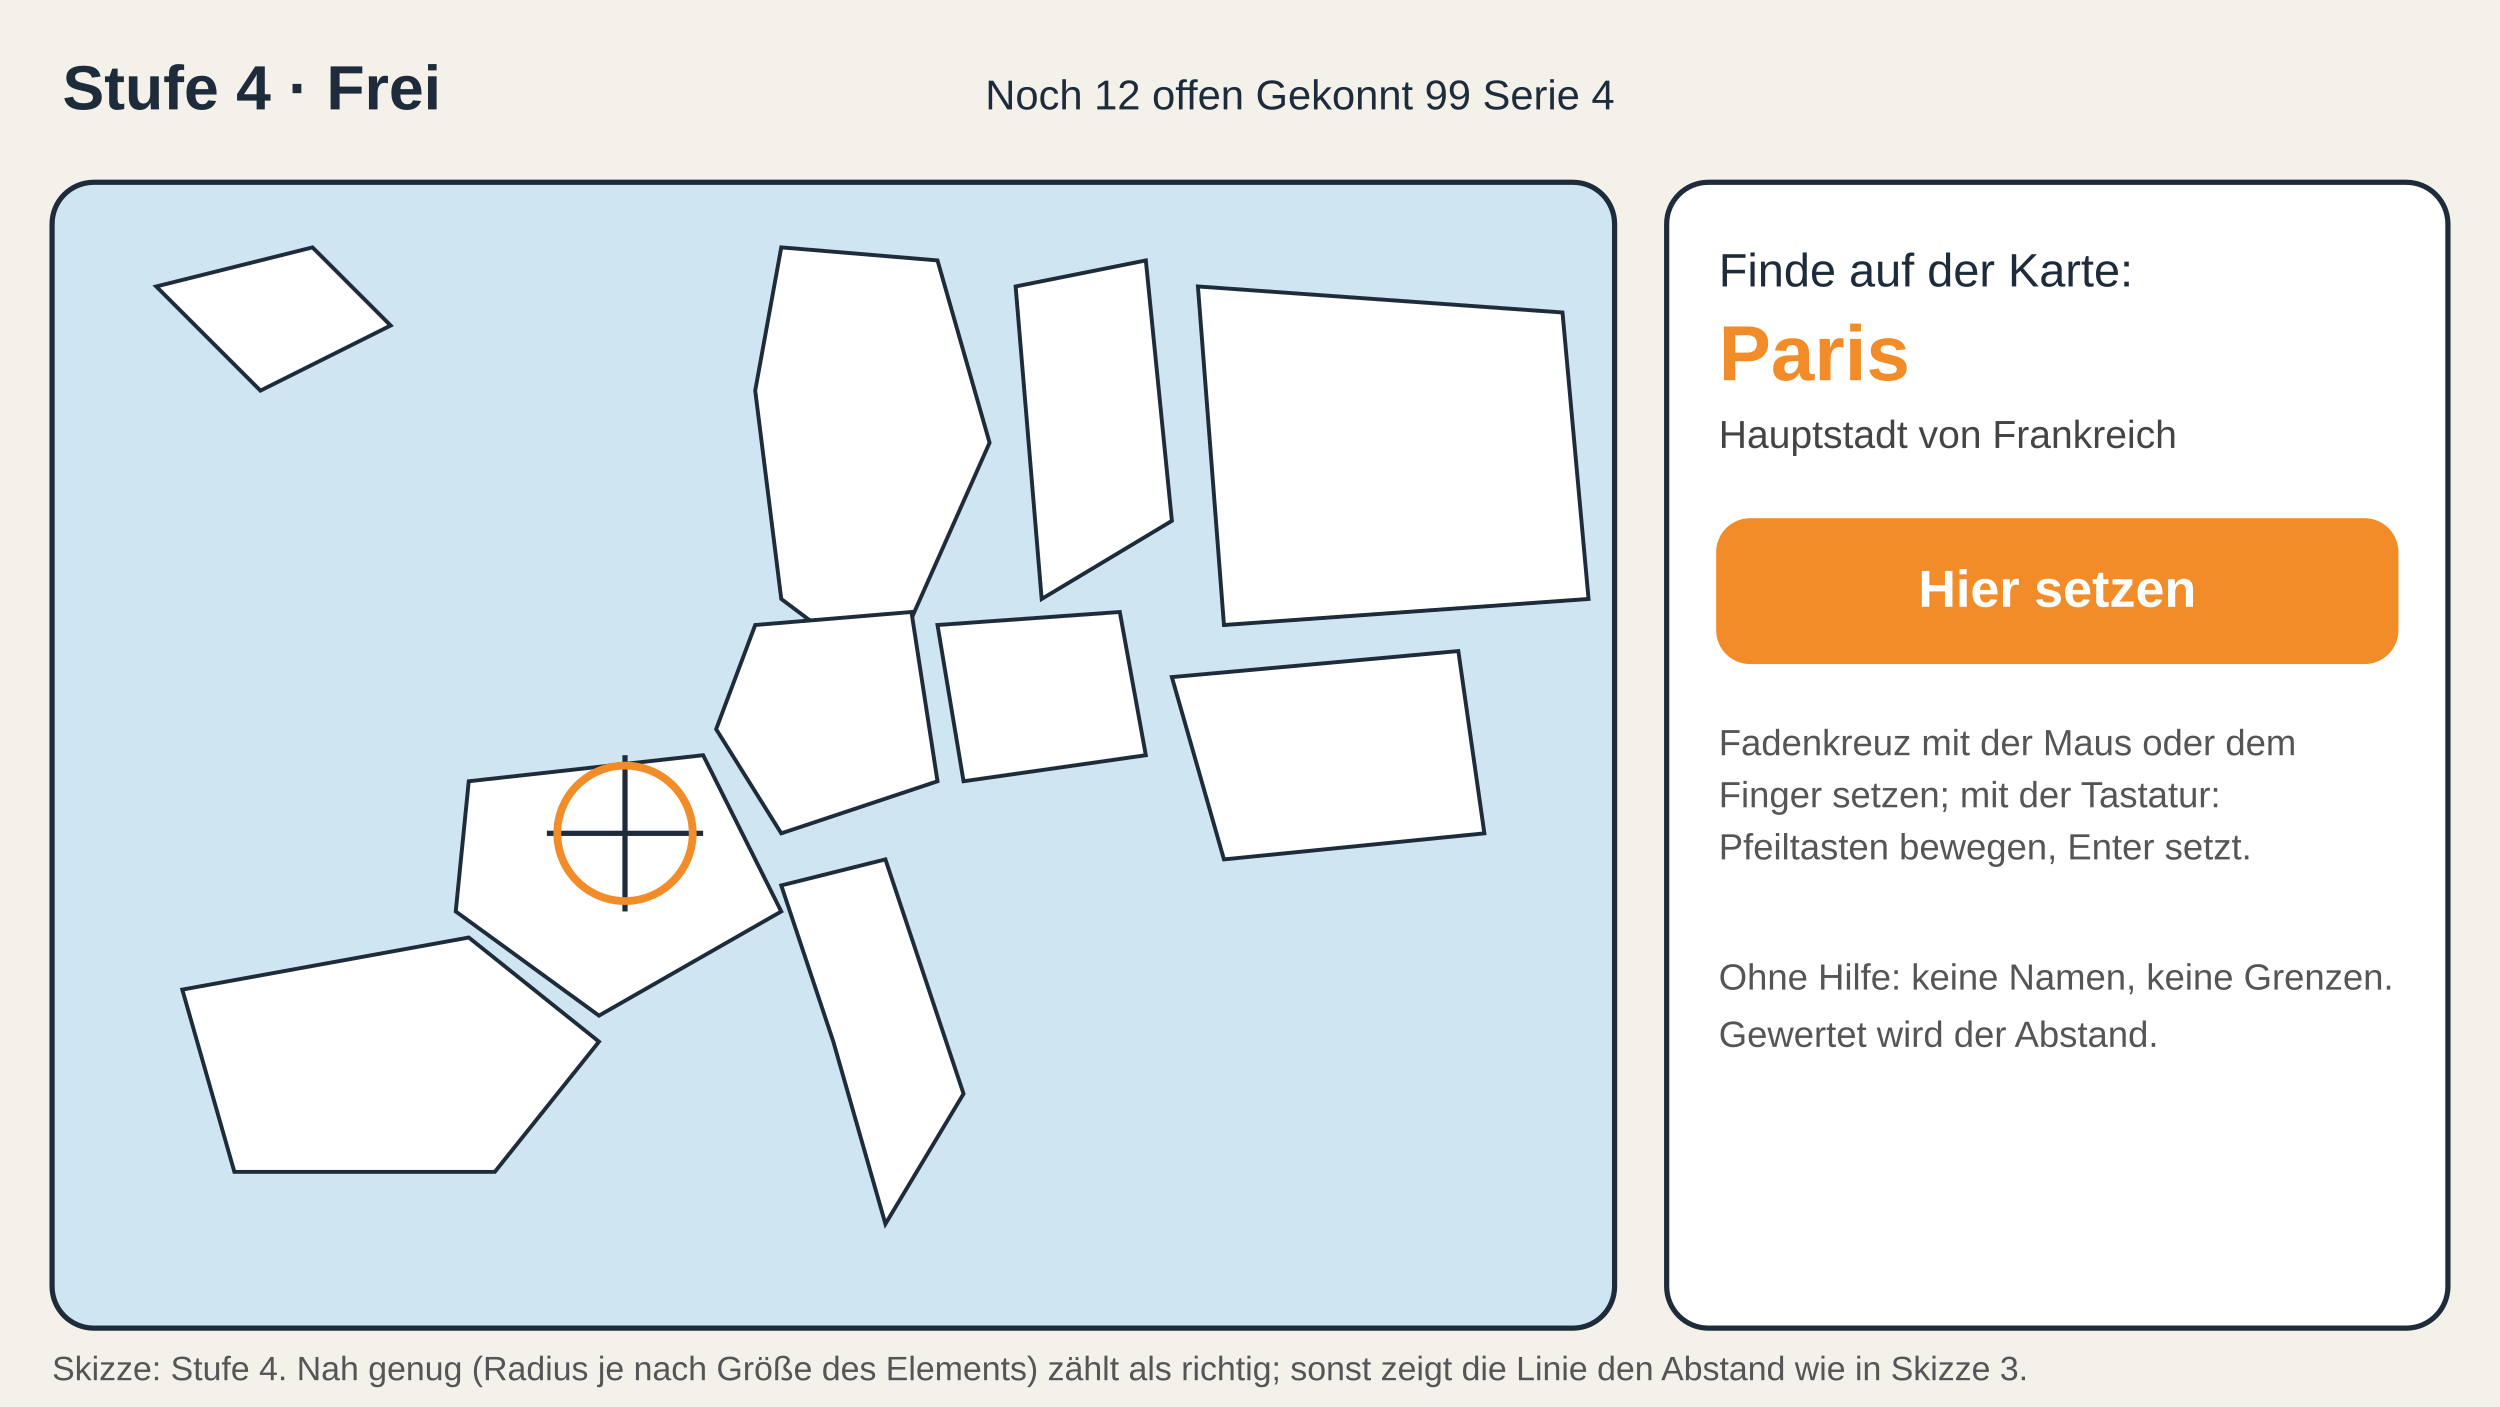
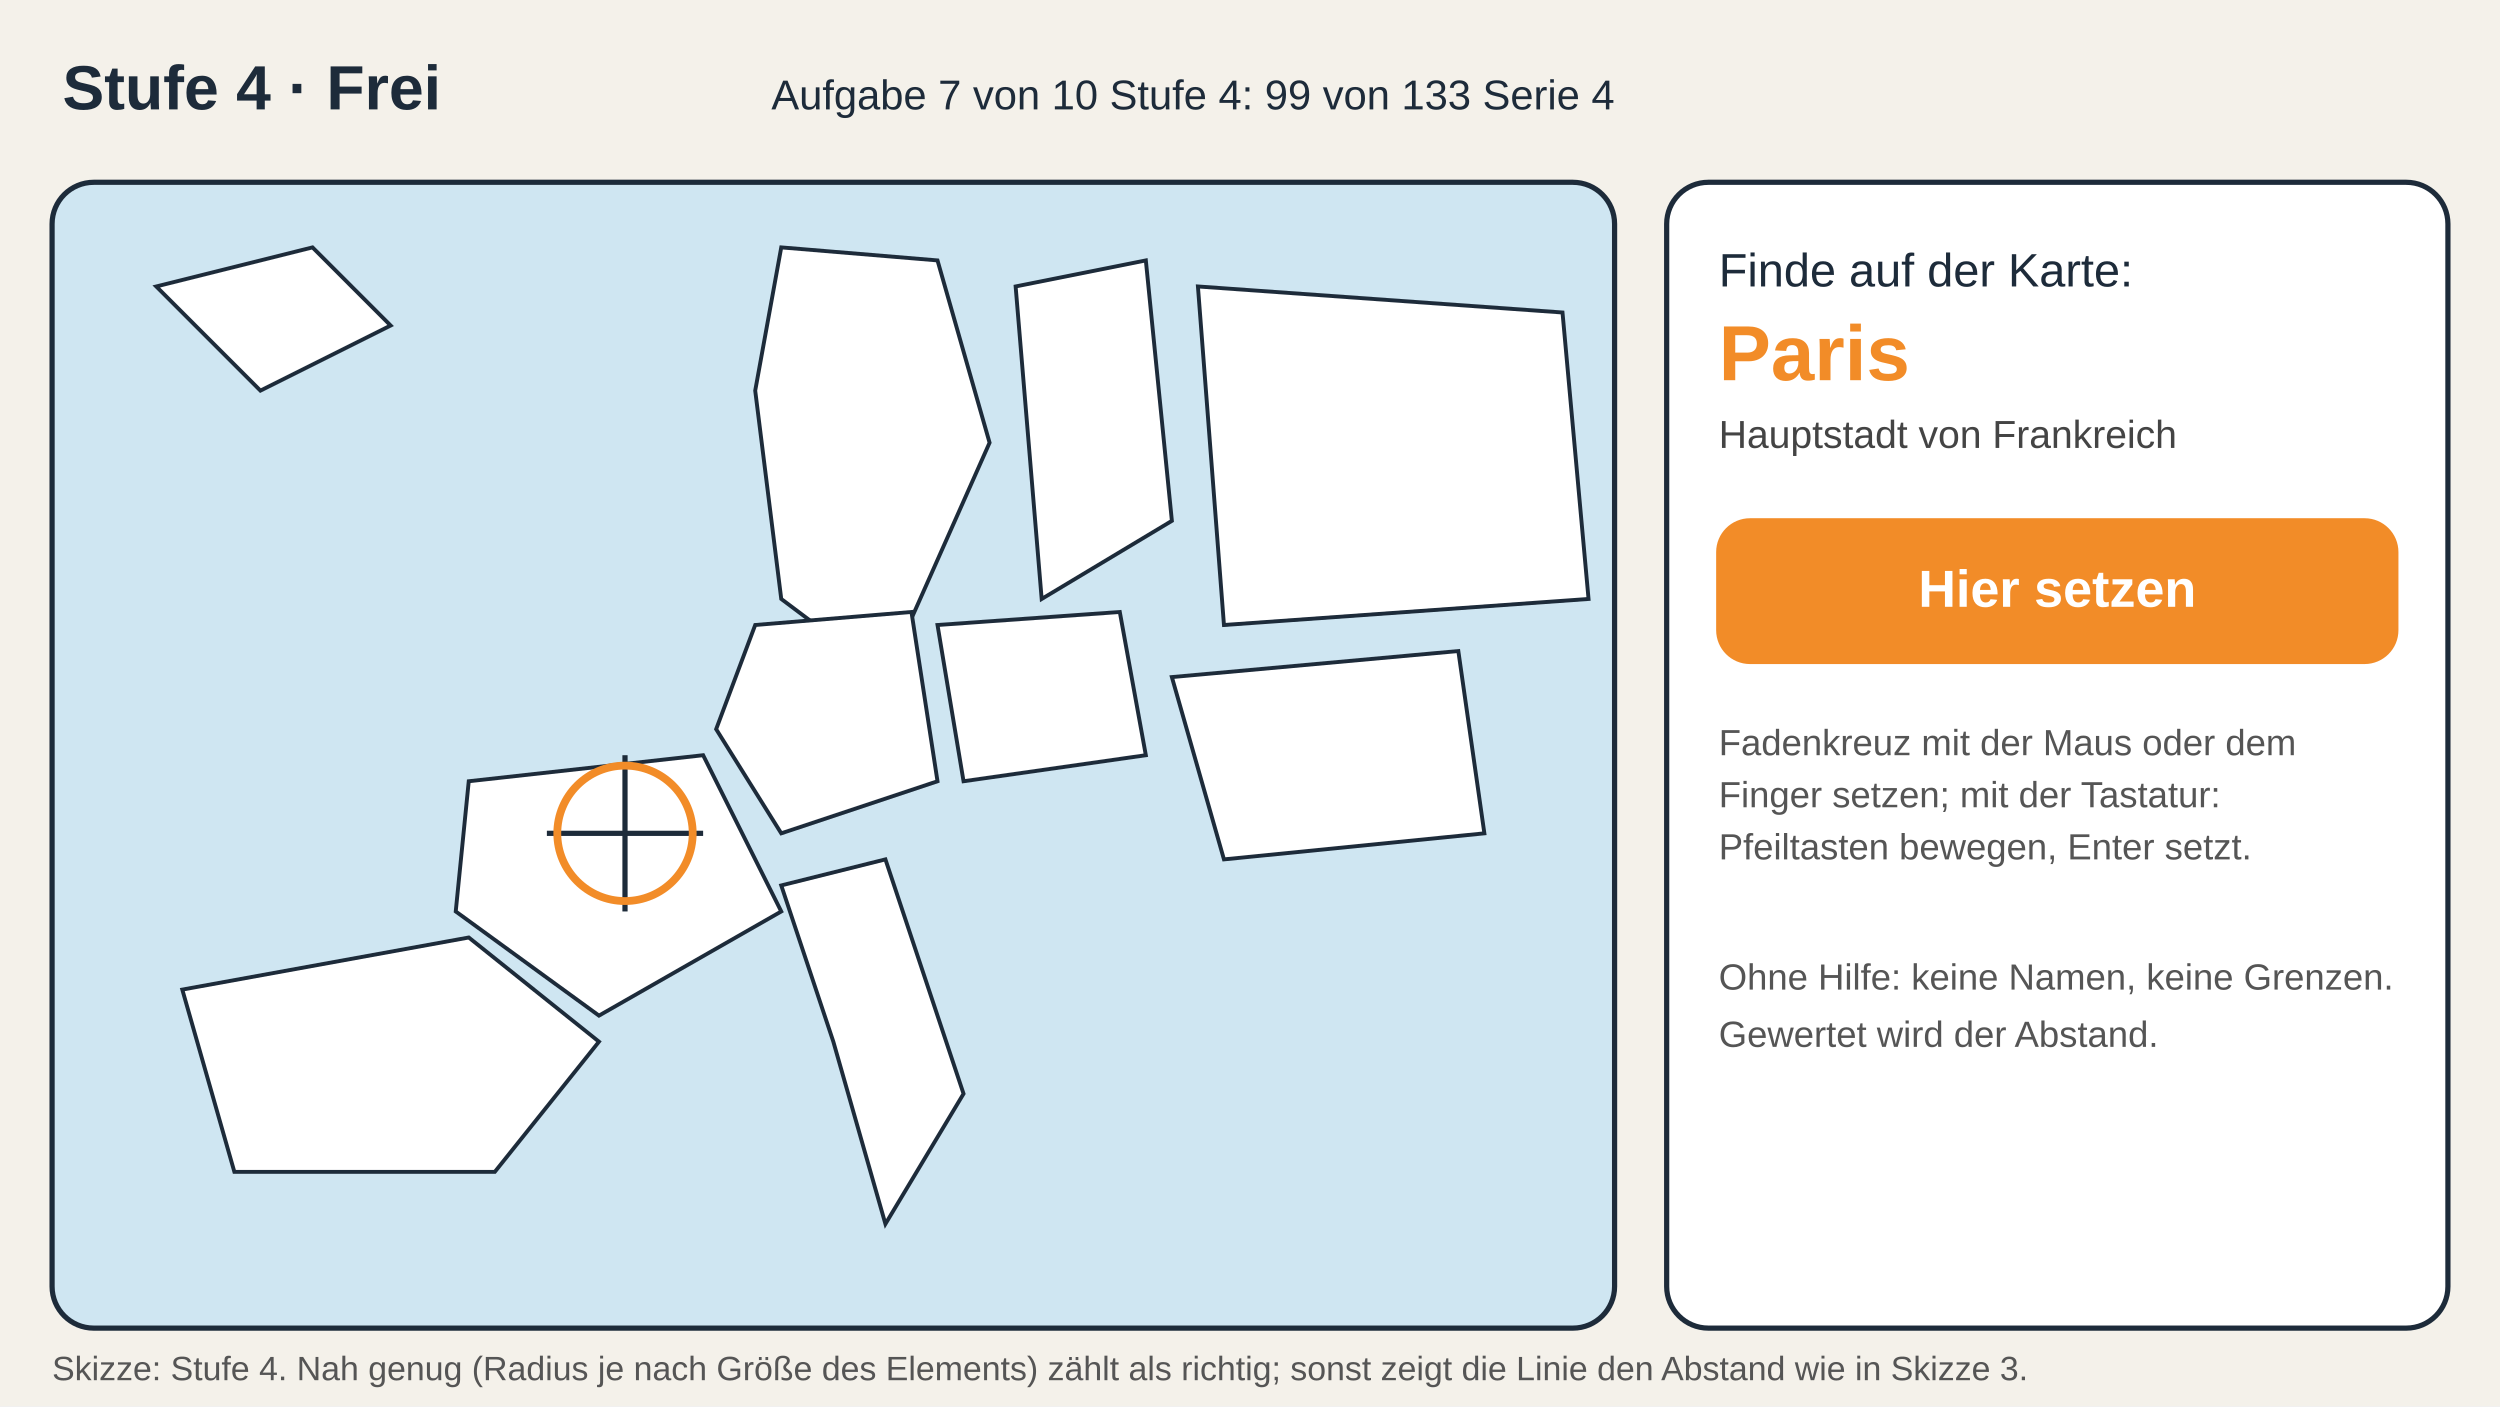
<svg xmlns="http://www.w3.org/2000/svg" viewBox="0 0 960 540" width="960" height="540" font-family="Arial,sans-serif">
  <rect width="960" height="540" fill="#f4f1ea" />
  <text x="24" y="42" font-size="24" font-weight="bold" fill="#1d2b3a" text-anchor="start">Stufe 4 · Frei</text>
-   <text x="620" y="42" font-size="16" font-weight="normal" fill="#1d2b3a" text-anchor="end">Noch 12 offen   Gekonnt 99   Serie 4</text>
+   <text x="620" y="42" font-size="16" font-weight="normal" fill="#1d2b3a" text-anchor="end">Aufgabe 7 von 10   Stufe 4: 99 von 133   Serie 4</text>
  <rect x="20" y="70" width="600" height="440" rx="16" fill="#cfe6f2" stroke="#1d2b3a" stroke-width="2" />
  <polygon points="60,110 120,95 150,125 100,150" fill="#fff" stroke="#1d2b3a" stroke-width="1.5" />
  <polygon points="300,95 360,100 380,170 340,260 300,230 290,150" fill="#fff" stroke="#1d2b3a" stroke-width="1.5" />
  <polygon points="390,110 440,100 450,200 400,230" fill="#fff" stroke="#1d2b3a" stroke-width="1.5" />
  <polygon points="70,380 180,360 230,400 190,450 90,450" fill="#fff" stroke="#1d2b3a" stroke-width="1.5" />
  <polygon points="180,300 270,290 300,350 230,390 175,350" fill="#fff" stroke="#1d2b3a" stroke-width="1.5" />
  <polygon points="290,240 350,235 360,300 300,320 275,280" fill="#fff" stroke="#1d2b3a" stroke-width="1.5" />
  <polygon points="360,240 430,235 440,290 370,300" fill="#fff" stroke="#1d2b3a" stroke-width="1.5" />
  <polygon points="300,340 340,330 370,420 340,470 320,400" fill="#fff" stroke="#1d2b3a" stroke-width="1.5" />
  <polygon points="450,260 560,250 570,320 470,330" fill="#fff" stroke="#1d2b3a" stroke-width="1.5" />
  <polygon points="460,110 600,120 610,230 470,240" fill="#fff" stroke="#1d2b3a" stroke-width="1.5" />
  <g stroke="#1d2b3a" stroke-width="2">
    <line x1="240" y1="290" x2="240" y2="350" />
    <line x1="210" y1="320" x2="270" y2="320" />
  </g>
  <circle cx="240" cy="320" r="26" fill="none" stroke="#f28c28" stroke-width="3" />
  <rect x="640" y="70" width="300" height="440" rx="16" fill="#fff" stroke="#1d2b3a" stroke-width="2" />
  <text x="660" y="110" font-size="18" font-weight="normal" fill="#1d2b3a" text-anchor="start">Finde auf der Karte:</text>
  <text x="660" y="146" font-size="30" font-weight="bold" fill="#f28c28" text-anchor="start">Paris</text>
  <text x="660" y="172" font-size="15" font-weight="normal" fill="#444" text-anchor="start">Hauptstadt von Frankreich</text>
  <rect x="660" y="200" width="260" height="54" rx="12" fill="#f28c28" stroke="#f28c28" stroke-width="2" />
  <text x="790.0" y="233.0" font-size="20" font-weight="bold" fill="#fff" text-anchor="middle">Hier setzen</text>
  <text x="660" y="290" font-size="14" font-weight="normal" fill="#555" text-anchor="start">Fadenkreuz mit der Maus oder dem</text>
  <text x="660" y="310" font-size="14" font-weight="normal" fill="#555" text-anchor="start">Finger setzen; mit der Tastatur:</text>
  <text x="660" y="330" font-size="14" font-weight="normal" fill="#555" text-anchor="start">Pfeiltasten bewegen, Enter setzt.</text>
  <text x="660" y="380" font-size="14" font-weight="normal" fill="#555" text-anchor="start">Ohne Hilfe: keine Namen, keine Grenzen.</text>
  <text x="660" y="402" font-size="14" font-weight="normal" fill="#555" text-anchor="start">Gewertet wird der Abstand.</text>
  <text x="20" y="530" font-size="13" font-weight="normal" fill="#555" text-anchor="start">Skizze: Stufe 4. Nah genug (Radius je nach Größe des Elements) zählt als richtig; sonst zeigt die Linie den Abstand wie in Skizze 3.</text>
</svg>
